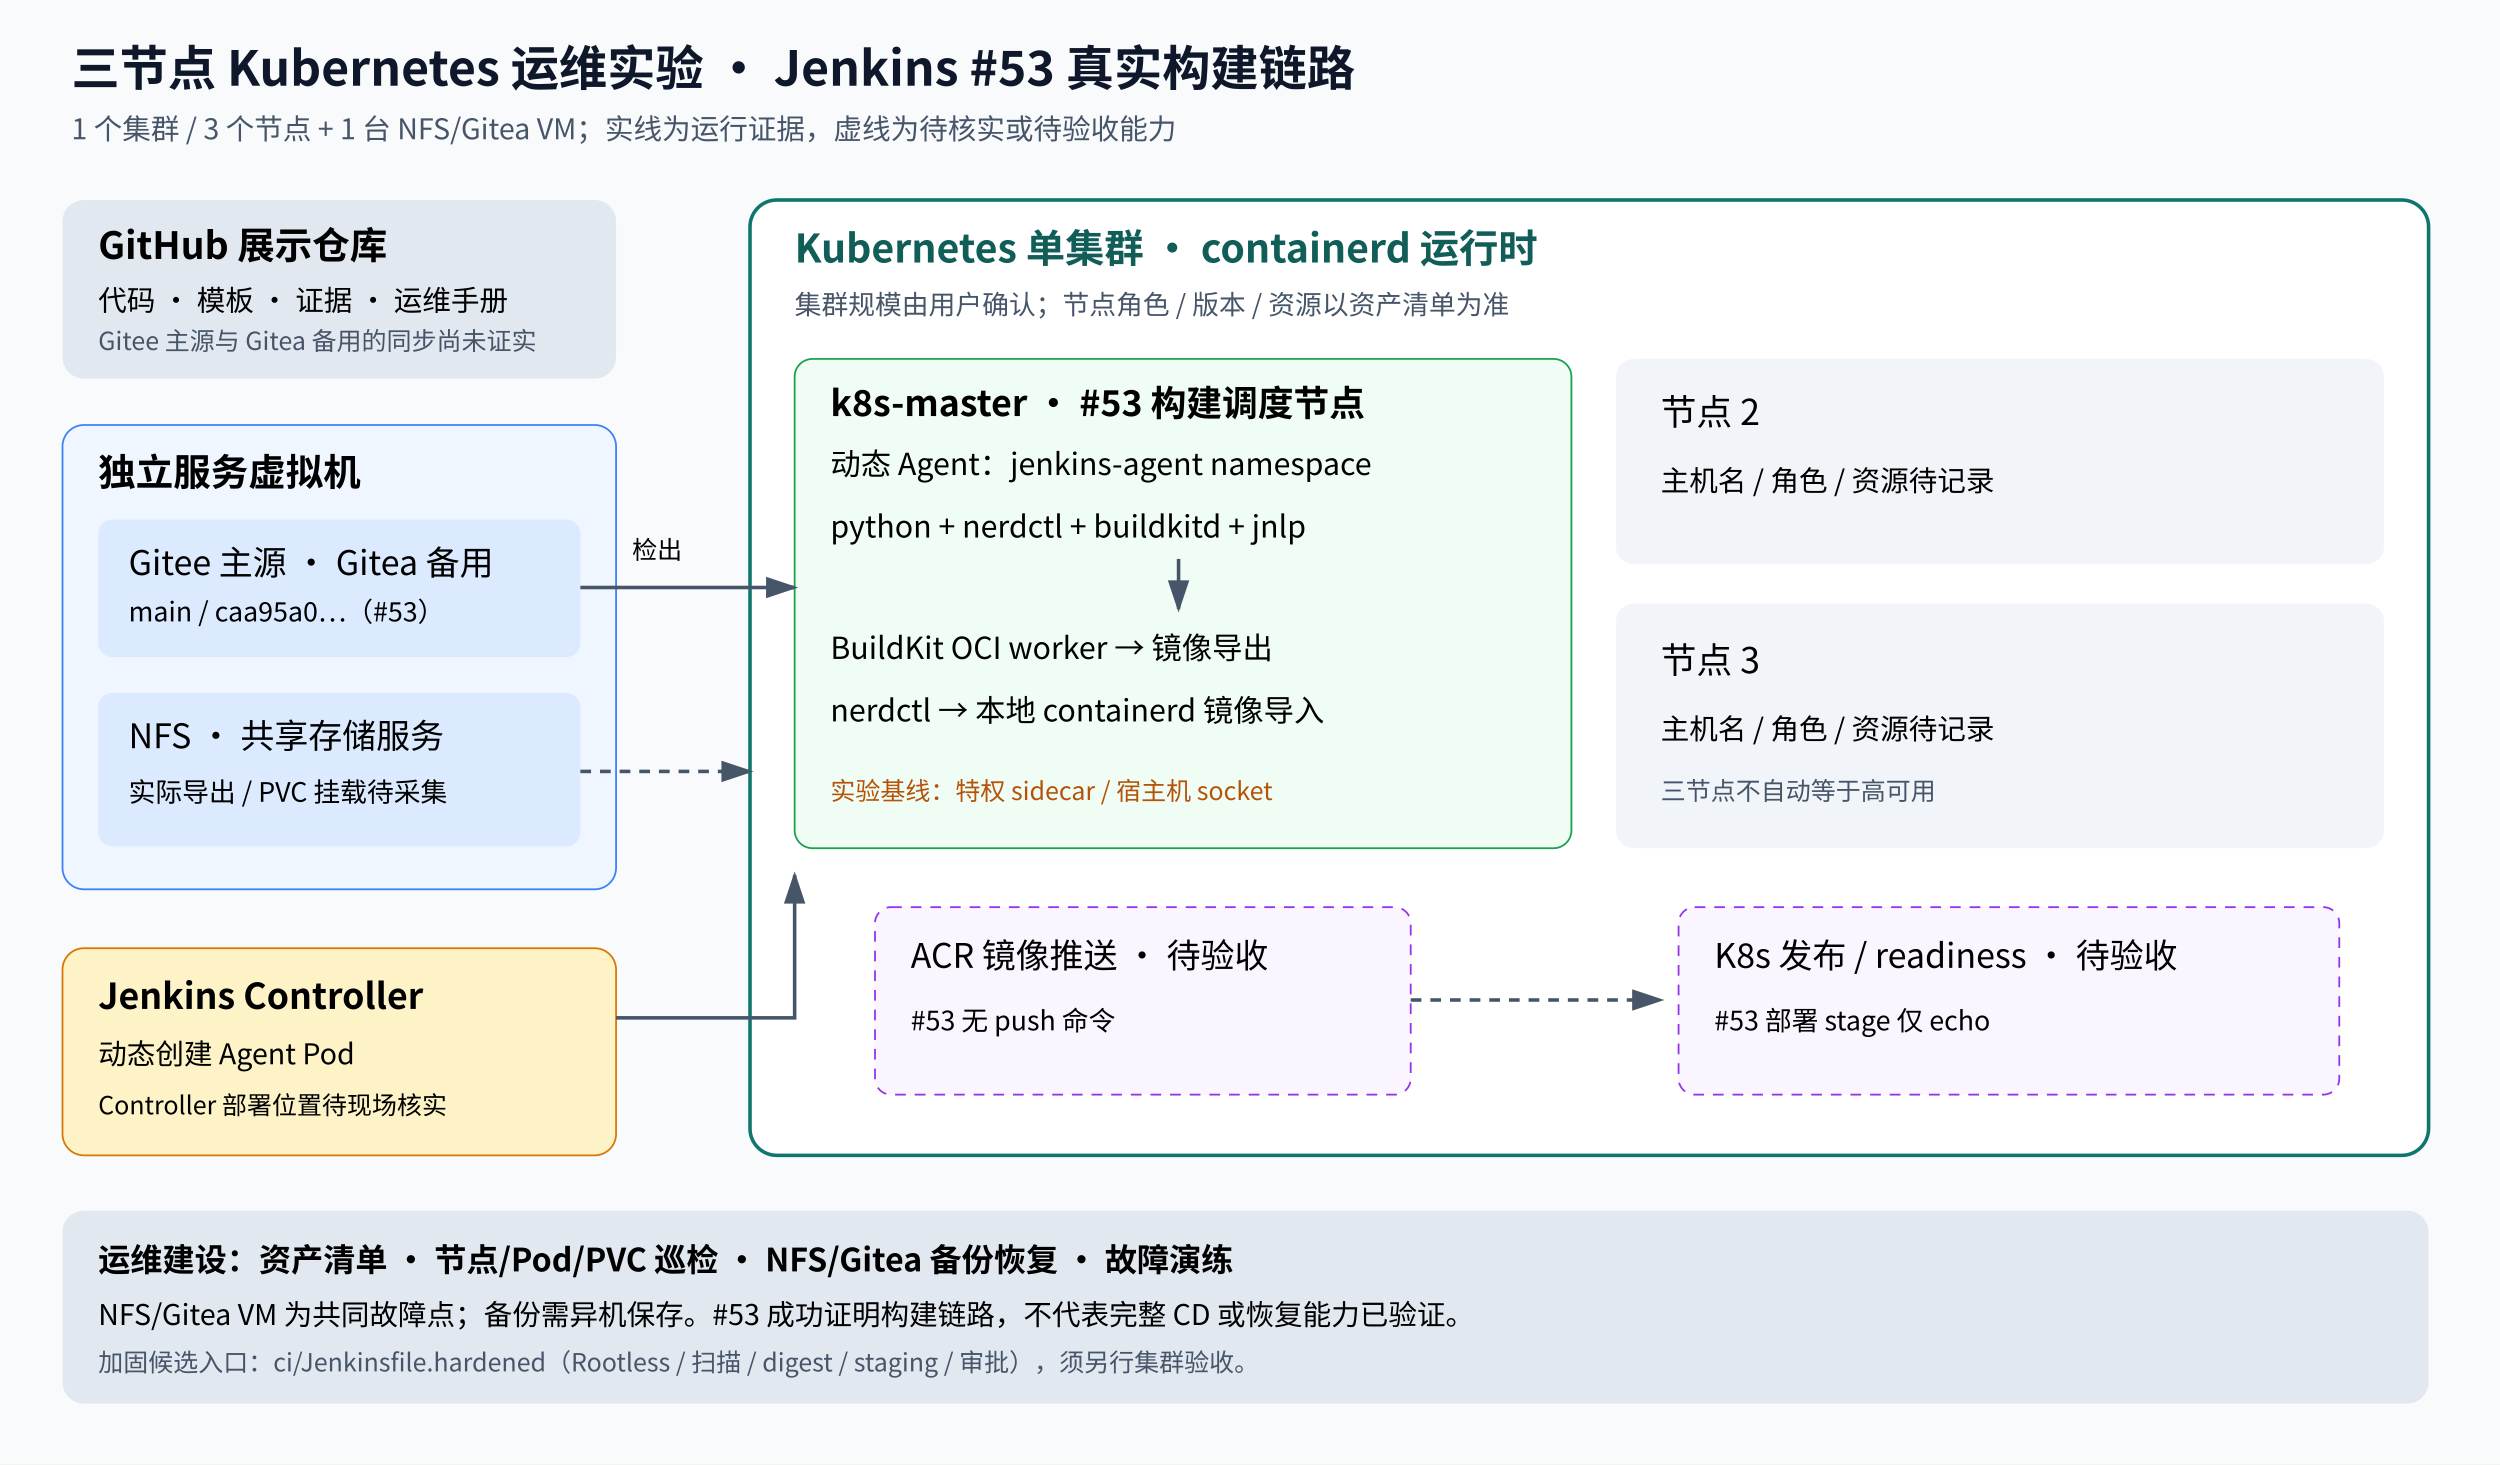
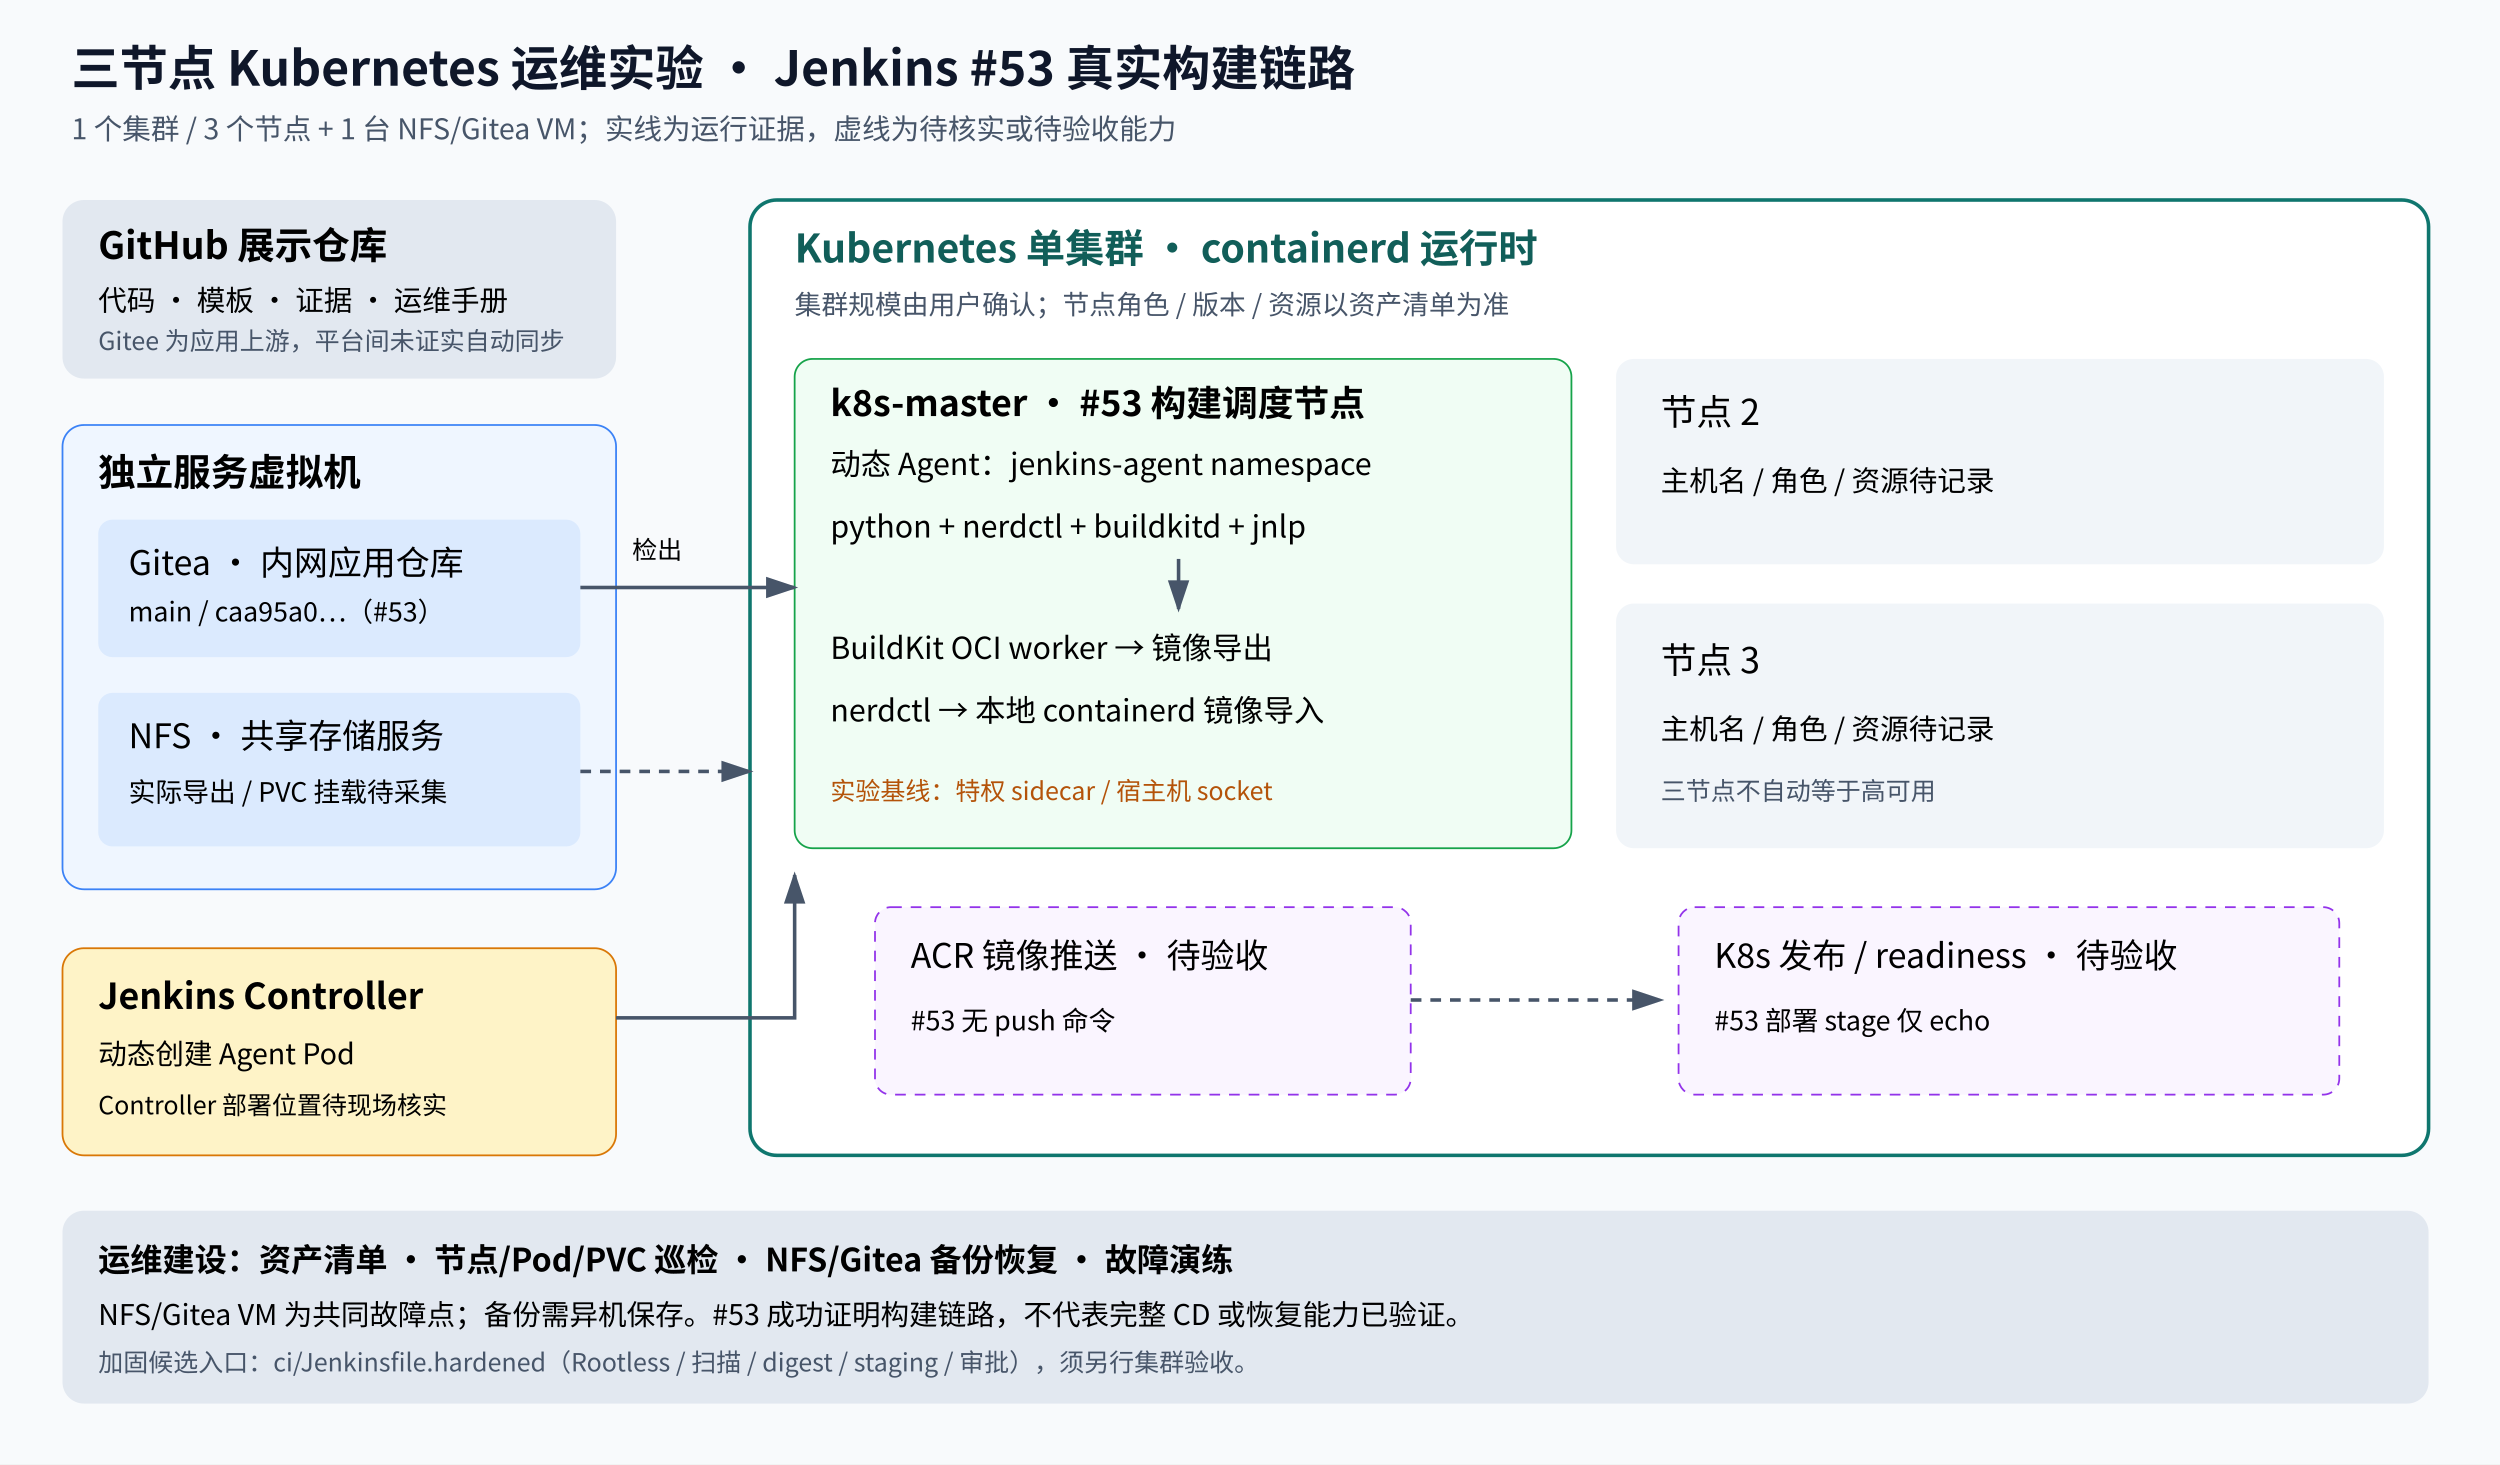
<svg xmlns="http://www.w3.org/2000/svg" width="1400" height="820" viewBox="0 0 1400 820">
  <defs>
    <marker id="arrow" markerWidth="10" markerHeight="10" refX="8" refY="3" orient="auto">
      <path d="M0,0 L0,6 L9,3 z" fill="#475569" />
    </marker>
  </defs>
  <rect width="1400" height="820" fill="#f8fafc" />
  <g font-family="Microsoft YaHei, Noto Sans CJK SC, sans-serif">
    <text x="40" y="48" font-size="27" font-weight="bold" fill="#0f172a">三节点 Kubernetes 运维实验 · Jenkins #53 真实构建链路</text>
    <text x="40" y="78" font-size="16" fill="#475569">1 个集群 / 3 个节点 + 1 台 NFS/Gitea VM；实线为运行证据，虚线为待核实或待验收能力</text>
    <rect x="35" y="112" width="310" height="100" rx="12" fill="#e2e8f0" />
    <text x="55" y="145" font-size="21" font-weight="bold">GitHub 展示仓库</text>
    <text x="55" y="174" font-size="16">代码 · 模板 · 证据 · 运维手册</text>
-     <text x="55" y="196" font-size="14" fill="#475569">Gitee 主源与 Gitea 备用的同步尚未证实</text>
+     <text x="55" y="196" font-size="14" fill="#475569">Gitee 为应用上游，平台间未证实自动同步</text>
    <rect x="35" y="238" width="310" height="260" rx="12" fill="#eff6ff" stroke="#3b82f6" />
    <text x="55" y="272" font-size="21" font-weight="bold">独立服务虚拟机</text>
    <rect x="55" y="291" width="270" height="77" rx="8" fill="#dbeafe" />
-     <text x="72" y="322" font-size="19">Gitee 主源 · Gitea 备用</text>
+     <text x="72" y="322" font-size="19">Gitea · 内网应用仓库</text>
    <text x="72" y="348" font-size="15">main / caa95a0…（#53）</text>
    <rect x="55" y="388" width="270" height="86" rx="8" fill="#dbeafe" />
    <text x="72" y="419" font-size="19">NFS · 共享存储服务</text>
    <text x="72" y="449" font-size="15">实际导出 / PVC 挂载待采集</text>
    <rect x="35" y="531" width="310" height="116" rx="12" fill="#fef3c7" stroke="#d97706" />
    <text x="55" y="565" font-size="20" font-weight="bold">Jenkins Controller</text>
    <text x="55" y="596" font-size="16">动态创建 Agent Pod</text>
    <text x="55" y="624" font-size="14">Controller 部署位置待现场核实</text>
    <rect x="420" y="112" width="940" height="535" rx="15" fill="#fff" stroke="#0f766e" stroke-width="2" />
    <text x="445" y="147" font-size="22" font-weight="bold" fill="#115e59">Kubernetes 单集群 · containerd 运行时</text>
    <text x="445" y="176" font-size="15" fill="#475569">集群规模由用户确认；节点角色 / 版本 / 资源以资产清单为准</text>
    <rect x="445" y="201" width="435" height="274" rx="10" fill="#f0fdf4" stroke="#16a34a" />
    <text x="465" y="233" font-size="20" font-weight="bold">k8s-master · #53 构建调度节点</text>
    <text x="465" y="266" font-size="17">动态 Agent：jenkins-agent namespace</text>
    <text x="465" y="301" font-size="17">python + nerdctl + buildkitd + jnlp</text>
    <path d="M660,313 L660,341" stroke="#475569" stroke-width="2" marker-end="url(#arrow)" />
    <text x="465" y="369" font-size="17">BuildKit OCI worker → 镜像导出</text>
    <text x="465" y="404" font-size="17">nerdctl → 本地 containerd 镜像导入</text>
    <text x="465" y="448" font-size="14" fill="#b45309">实验基线：特权 sidecar / 宿主机 socket</text>
    <rect x="905" y="201" width="430" height="115" rx="10" fill="#f1f5f9" />
    <text x="930" y="238" font-size="20">节点 2</text>
    <text x="930" y="275" font-size="16">主机名 / 角色 / 资源待记录</text>
    <rect x="905" y="338" width="430" height="137" rx="10" fill="#f1f5f9" />
    <text x="930" y="377" font-size="20">节点 3</text>
    <text x="930" y="414" font-size="16">主机名 / 角色 / 资源待记录</text>
    <text x="930" y="448" font-size="14" fill="#475569">三节点不自动等于高可用</text>
    <path d="M325,329 L445,329" stroke="#475569" stroke-width="2" marker-end="url(#arrow)" />
    <text x="354" y="313" font-size="14">检出</text>
    <path d="M325,432 L420,432" stroke="#475569" stroke-width="2" stroke-dasharray="6 5" marker-end="url(#arrow)" />
    <path d="M345,570 L445,570 L445,490" fill="none" stroke="#475569" stroke-width="2" marker-end="url(#arrow)" />
    <rect x="490" y="508" width="300" height="105" rx="9" fill="#faf5ff" stroke="#9333ea" stroke-dasharray="6 5" />
    <text x="510" y="542" font-size="19">ACR 镜像推送 · 待验收</text>
    <text x="510" y="577" font-size="15">#53 无 push 命令</text>
    <path d="M790,560 L930,560" stroke="#475569" stroke-width="2" stroke-dasharray="6 5" marker-end="url(#arrow)" />
    <rect x="940" y="508" width="370" height="105" rx="9" fill="#faf5ff" stroke="#9333ea" stroke-dasharray="6 5" />
    <text x="960" y="542" font-size="19">K8s 发布 / readiness · 待验收</text>
    <text x="960" y="577" font-size="15">#53 部署 stage 仅 echo</text>
    <rect x="35" y="678" width="1325" height="108" rx="12" fill="#e2e8f0" />
    <text x="55" y="712" font-size="18" font-weight="bold">运维建设：资产清单 · 节点/Pod/PVC 巡检 · NFS/Gitea 备份恢复 · 故障演练</text>
    <text x="55" y="742" font-size="16">NFS/Gitea VM 为共同故障点；备份需异机保存。#53 成功证明构建链路，不代表完整 CD 或恢复能力已验证。</text>
    <text x="55" y="768" font-size="14" fill="#475569">加固候选入口：ci/Jenkinsfile.hardened（Rootless / 扫描 / digest / staging / 审批），须另行集群验收。</text>
  </g>
</svg>
